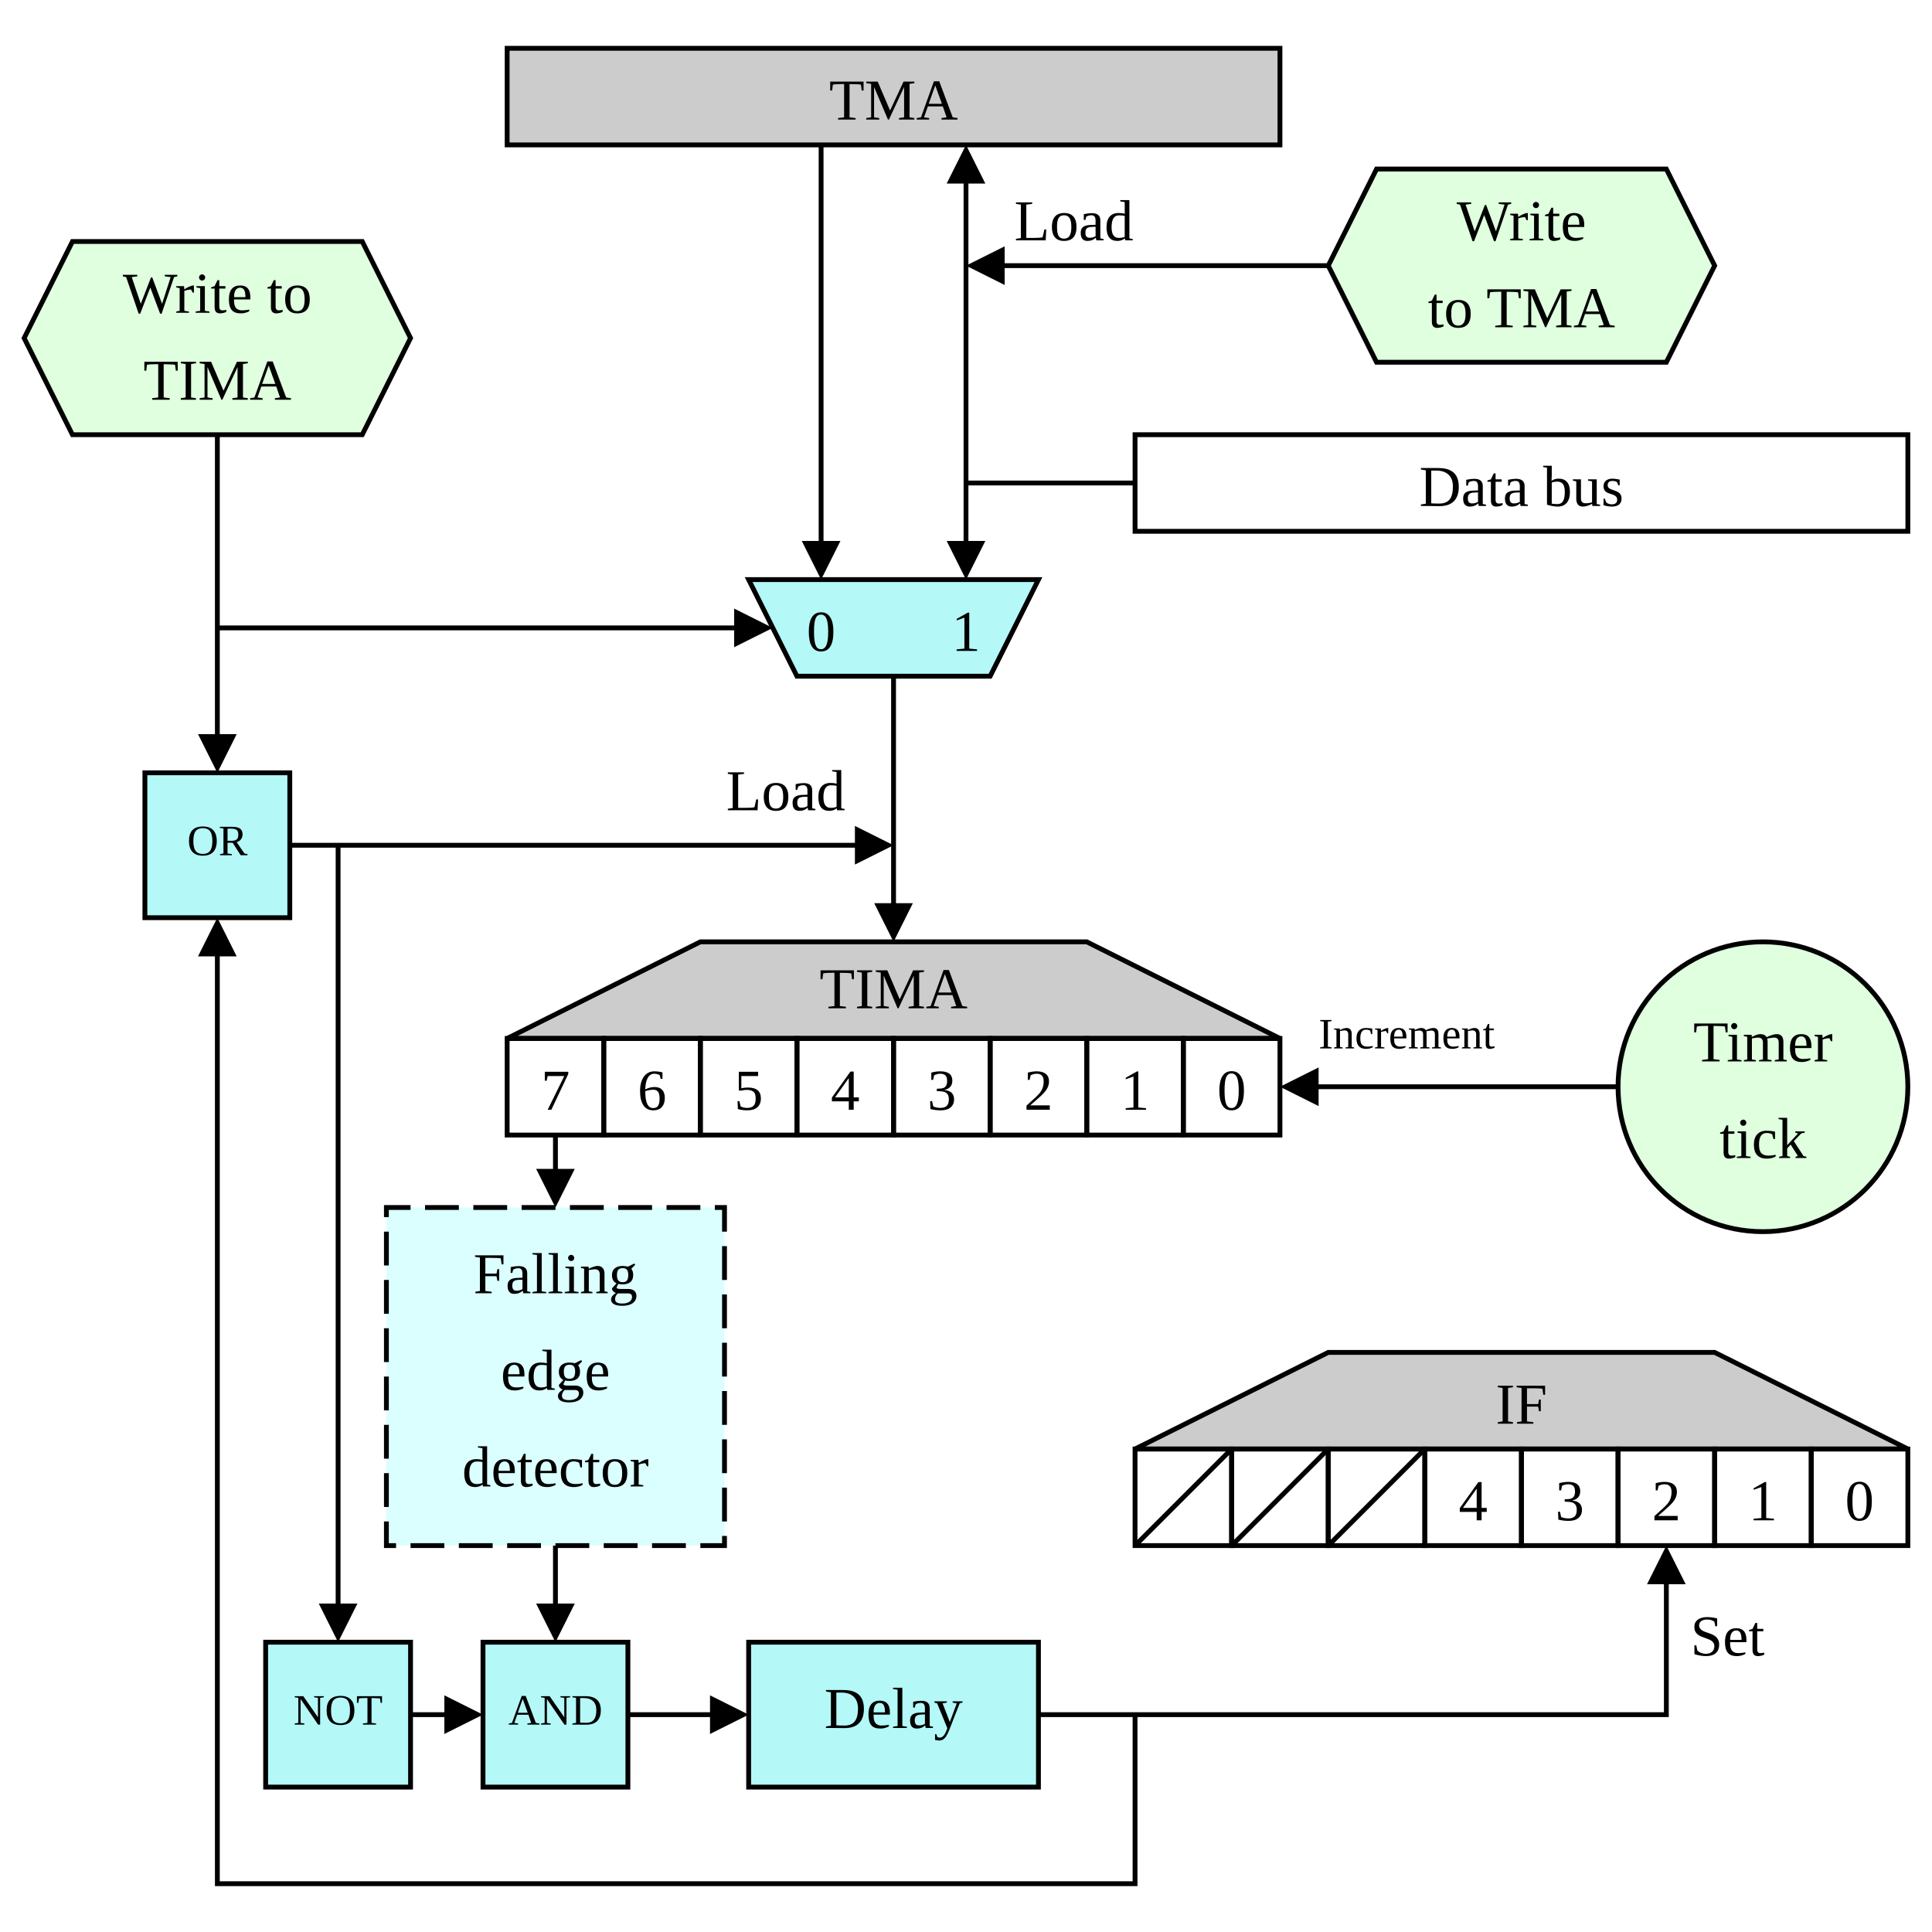
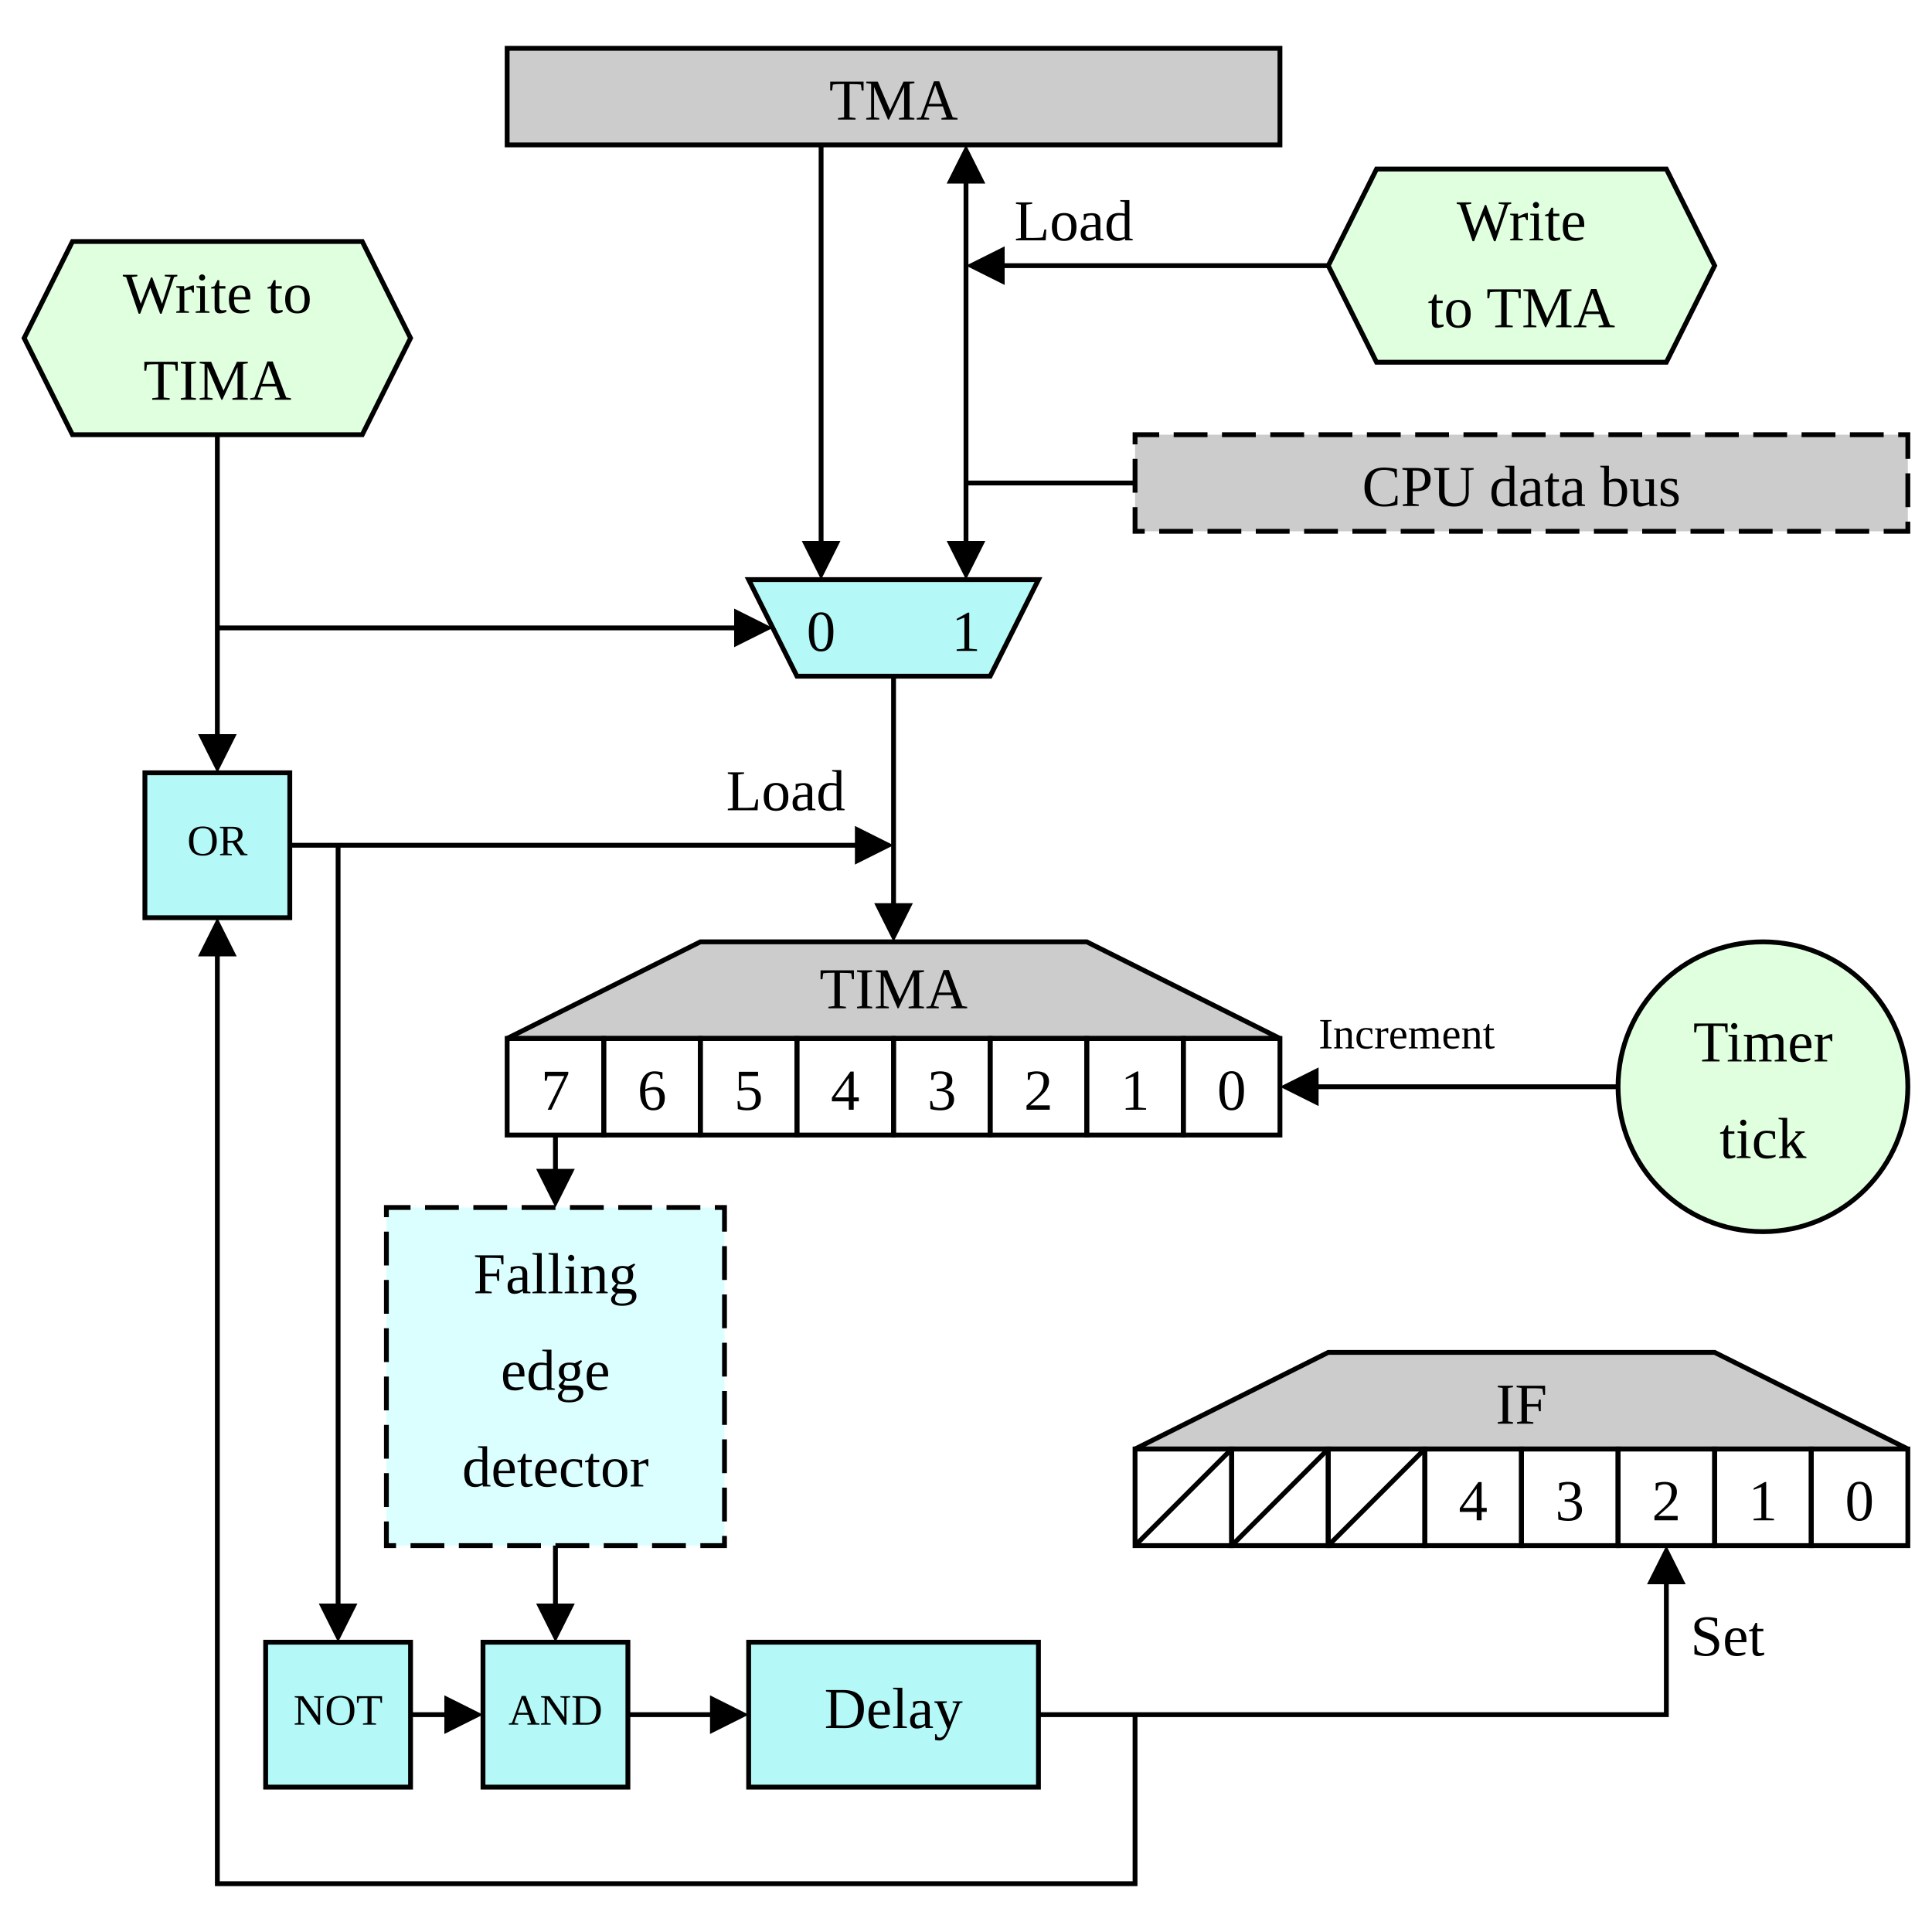
<svg xmlns="http://www.w3.org/2000/svg" viewBox="-5 0 400 400" preserveAspectRatio="xMidYMid meet">
  <defs>
    <style type="text/css">
			text { fill: var(--fg, #000); dominant-baseline: middle; }
			.small { font-size: .75em; }
			.centered { text-anchor: middle; }
			.right    { text-anchor: end; }
+ 			.placeholder                     { stroke-dasharray: 5 3 2 0; fill: #40ffff30; }
			rect, polyline, line, circle, path { stroke: var(--fg, #000); fill: none; }
			#arrow-head                        { stroke: none;            fill: var(--fg, #000); }
			polygon, .reg                      { stroke: var(--fg, #000); fill: var(--quote-bg, #ccc); }
			.inverted                          { stroke: var(--bg, #fff); fill: var(--bg, #fff); }
- 			.placeholder               { stroke-dasharray: 5 3 2 0; fill: #40ffff30; }
			.event     { fill: #00ff0020; }
			.mux       { fill: #10e8e850; }
		</style>
    <polygon points="0,0 8,-4 8,4" id="arrow-head" />
    <g id="reg">
      <polygon points="-80,0 -40,-20 40,-20 80,0" />
      <rect x="-80" y="0" width="20" height="20" />
      <rect x="-60" y="0" width="20" height="20" />
      <rect x="-40" y="0" width="20" height="20" />
      <rect x="-20" y="0" width="20" height="20" />
      <rect x="0" y="0" width="20" height="20" />
      <rect x="20" y="0" width="20" height="20" />
      <rect x="40" y="0" width="20" height="20" />
      <rect x="60" y="0" width="20" height="20" />
    </g>
    <g id="byte">
      <text x="-70" y="12" class="centered">7</text>
      <text x="-50" y="12" class="centered">6</text>
      <text x="-30" y="12" class="centered">5</text>
      <text x="-10" y="12" class="centered">4</text>
      <text x="10" y="12" class="centered">3</text>
      <text x="30" y="12" class="centered">2</text>
      <text x="50" y="12" class="centered">1</text>
      <text x="70" y="12" class="centered">0</text>
    </g>
    <polygon points="-40,0 -30,-20 30,-20 40,0 30,20 -30,20" class="event" id="event" />
  </defs>
  <rect x="100" y="10" width="160" height="20" class="reg" />
  <text x="180" y="22" class="centered">TMA</text>
  <line x1="165" y1="30" x2="165" y2="113" />
  <use x="165" y="120" href="#arrow-head" transform="rotate(-90,165,120)" />
  <line x1="195" y1="37" x2="195" y2="113" />
  <use x="195" y="120" href="#arrow-head" transform="rotate(-90,195,120)" />
  <use x="195" y="30" href="#arrow-head" transform="rotate(90,195,30)" />
  <use x="310" y="55" href="#event" />
  <text x="310" y="47" class="centered">Write</text>
  <text x="310" y="65" class="centered">to TMA</text>
  <line x1="270" y1="55" x2="202" y2="55" />
  <use x="195" y="55" href="#arrow-head" />
  <text x="205" y="47">Load</text>
-   <rect x="230" y="90" width="160" height="20" />
-   <text x="310" y="102" class="centered">Data bus</text>
+   <rect x="230" y="90" width="160" height="20" class="placeholder reg" />
+   <text x="310" y="102" class="centered">CPU data bus</text>
  <line x1="230" y1="100" x2="195" y2="100" />
  <polygon points="150,120 210,120 200,140 160,140" class="mux" />
  <text x="165" y="132" class="centered">0</text>
  <text x="195" y="132" class="centered">1</text>
  <line x1="180" y1="140" x2="180" y2="188" />
  <use x="180" y="195" href="#arrow-head" transform="rotate(-90,180,195)" />
  <use x="180" y="215" href="#reg" />
  <use x="180" y="215" href="#byte" />
  <text x="180" y="206" class="centered">TIMA</text>
  <circle cx="360" cy="225" r="30" class="event" />
  <text x="360" y="217" class="centered">Timer</text>
  <text x="360" y="237" class="centered">tick</text>
  <line x1="330" y1="225" x2="267" y2="225" />
  <use x="260" y="225" href="#arrow-head" />
  <text x="268" y="215" class="small">Increment</text>
  <line x1="110" y1="235" x2="110" y2="243" />
  <use x="110" y="250" href="#arrow-head" transform="rotate(-90,110,250)" />
  <rect x="75" y="250" width="70" height="70" class="placeholder" />
  <text x="110" y="265" class="centered">Falling</text>
  <text x="110" y="285" class="centered">edge</text>
  <text x="110" y="305" class="centered">detector</text>
  <line x1="110" y1="320" x2="110" y2="333" />
  <use x="110" y="340" href="#arrow-head" transform="rotate(-90,110,340)" />
  <use x="40" y="70" href="#event" />
  <text x="40" y="62" class="centered">Write to</text>
  <text x="40" y="80" class="centered">TIMA</text>
  <line x1="40" y1="90" x2="40" y2="153" />
  <use x="40" y="160" href="#arrow-head" transform="rotate(-90,40,160)" />
  <line x1="40" y1="130" x2="148" y2="130" />
  <use x="155" y="130" href="#arrow-head" transform="rotate(180,155,130)" />
  <rect x="50" y="340" width="30" height="30" class="mux" />
  <text x="65" y="355" class="centered small">NOT</text>
  <line x1="80" y1="355" x2="88" y2="355" />
  <use x="95" y="355" href="#arrow-head" transform="rotate(180,95,355)" />
  <rect x="95" y="340" width="30" height="30" class="mux" />
  <text x="110" y="355" class="centered small">AND</text>
  <line x1="125" y1="355" x2="143" y2="355" />
  <use x="150" y="355" href="#arrow-head" transform="rotate(180,150,355)" />
  <rect x="150" y="340" width="60" height="30" class="mux" />
  <text x="180" y="355" class="centered">Delay</text>
  <polyline points="210,355 340,355 340,327" />
  <use x="340" y="320" href="#arrow-head" transform="rotate(90,340,320)" />
  <text x="345" y="340">Set</text>
  <use x="310" y="300" href="#reg" />
  <line x1="230" y1="320" x2="250" y2="300" />
  <line x1="250" y1="320" x2="270" y2="300" />
  <line x1="270" y1="320" x2="290" y2="300" />
  <text x="300" y="312" class="centered">4</text>
  <text x="320" y="312" class="centered">3</text>
  <text x="340" y="312" class="centered">2</text>
  <text x="360" y="312" class="centered">1</text>
  <text x="380" y="312" class="centered">0</text>
  <text x="310" y="292" class="centered">IF</text>
  <polyline points="230,355 230,390 40,390 40,197" />
  <use x="40" y="190" href="#arrow-head" transform="rotate(90,40,190)" />
  <line x1="65" y1="175" x2="65" y2="333" />
  <use x="65" y="340" href="#arrow-head" transform="rotate(-90,65,340)" />
  <rect x="25" y="160" width="30" height="30" class="mux" />
  <text x="40" y="175" class="centered small">OR</text>
  <line x1="55" y1="175" x2="173" y2="175" />
  <use x="180" y="175" href="#arrow-head" transform="rotate(180,180,175)" />
  <text x="170" y="165" class="right">Load</text>
</svg>
